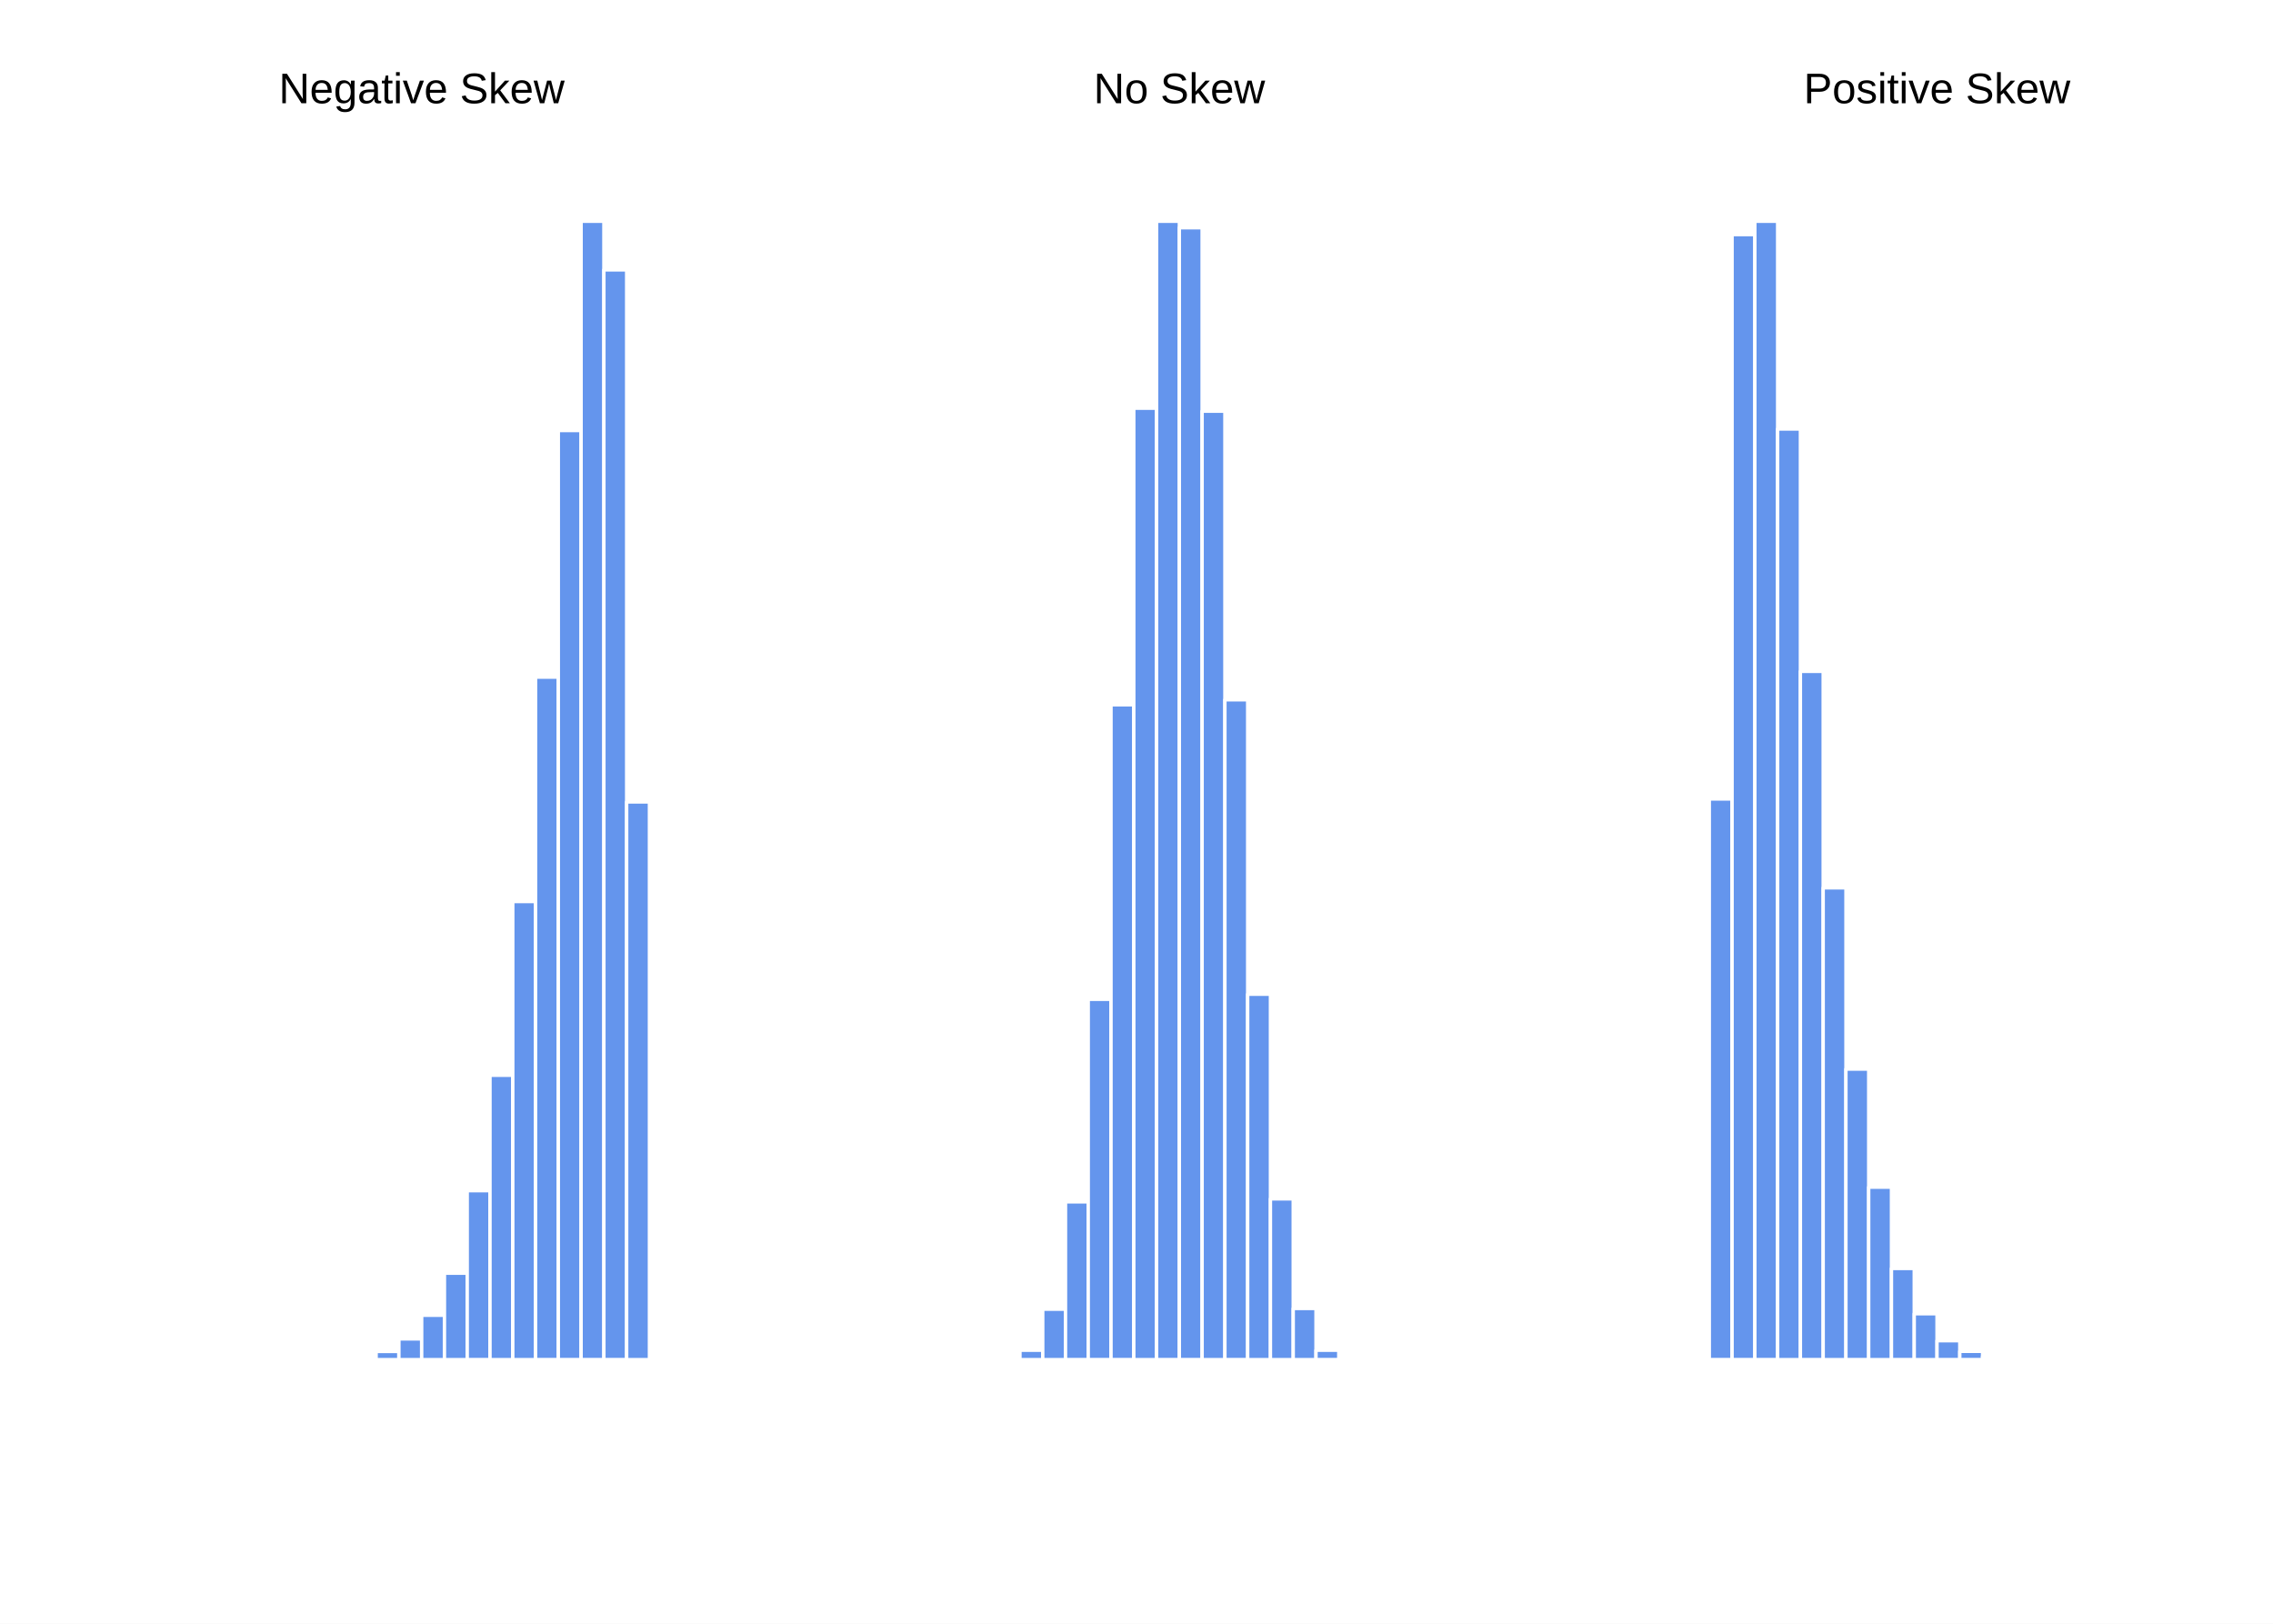
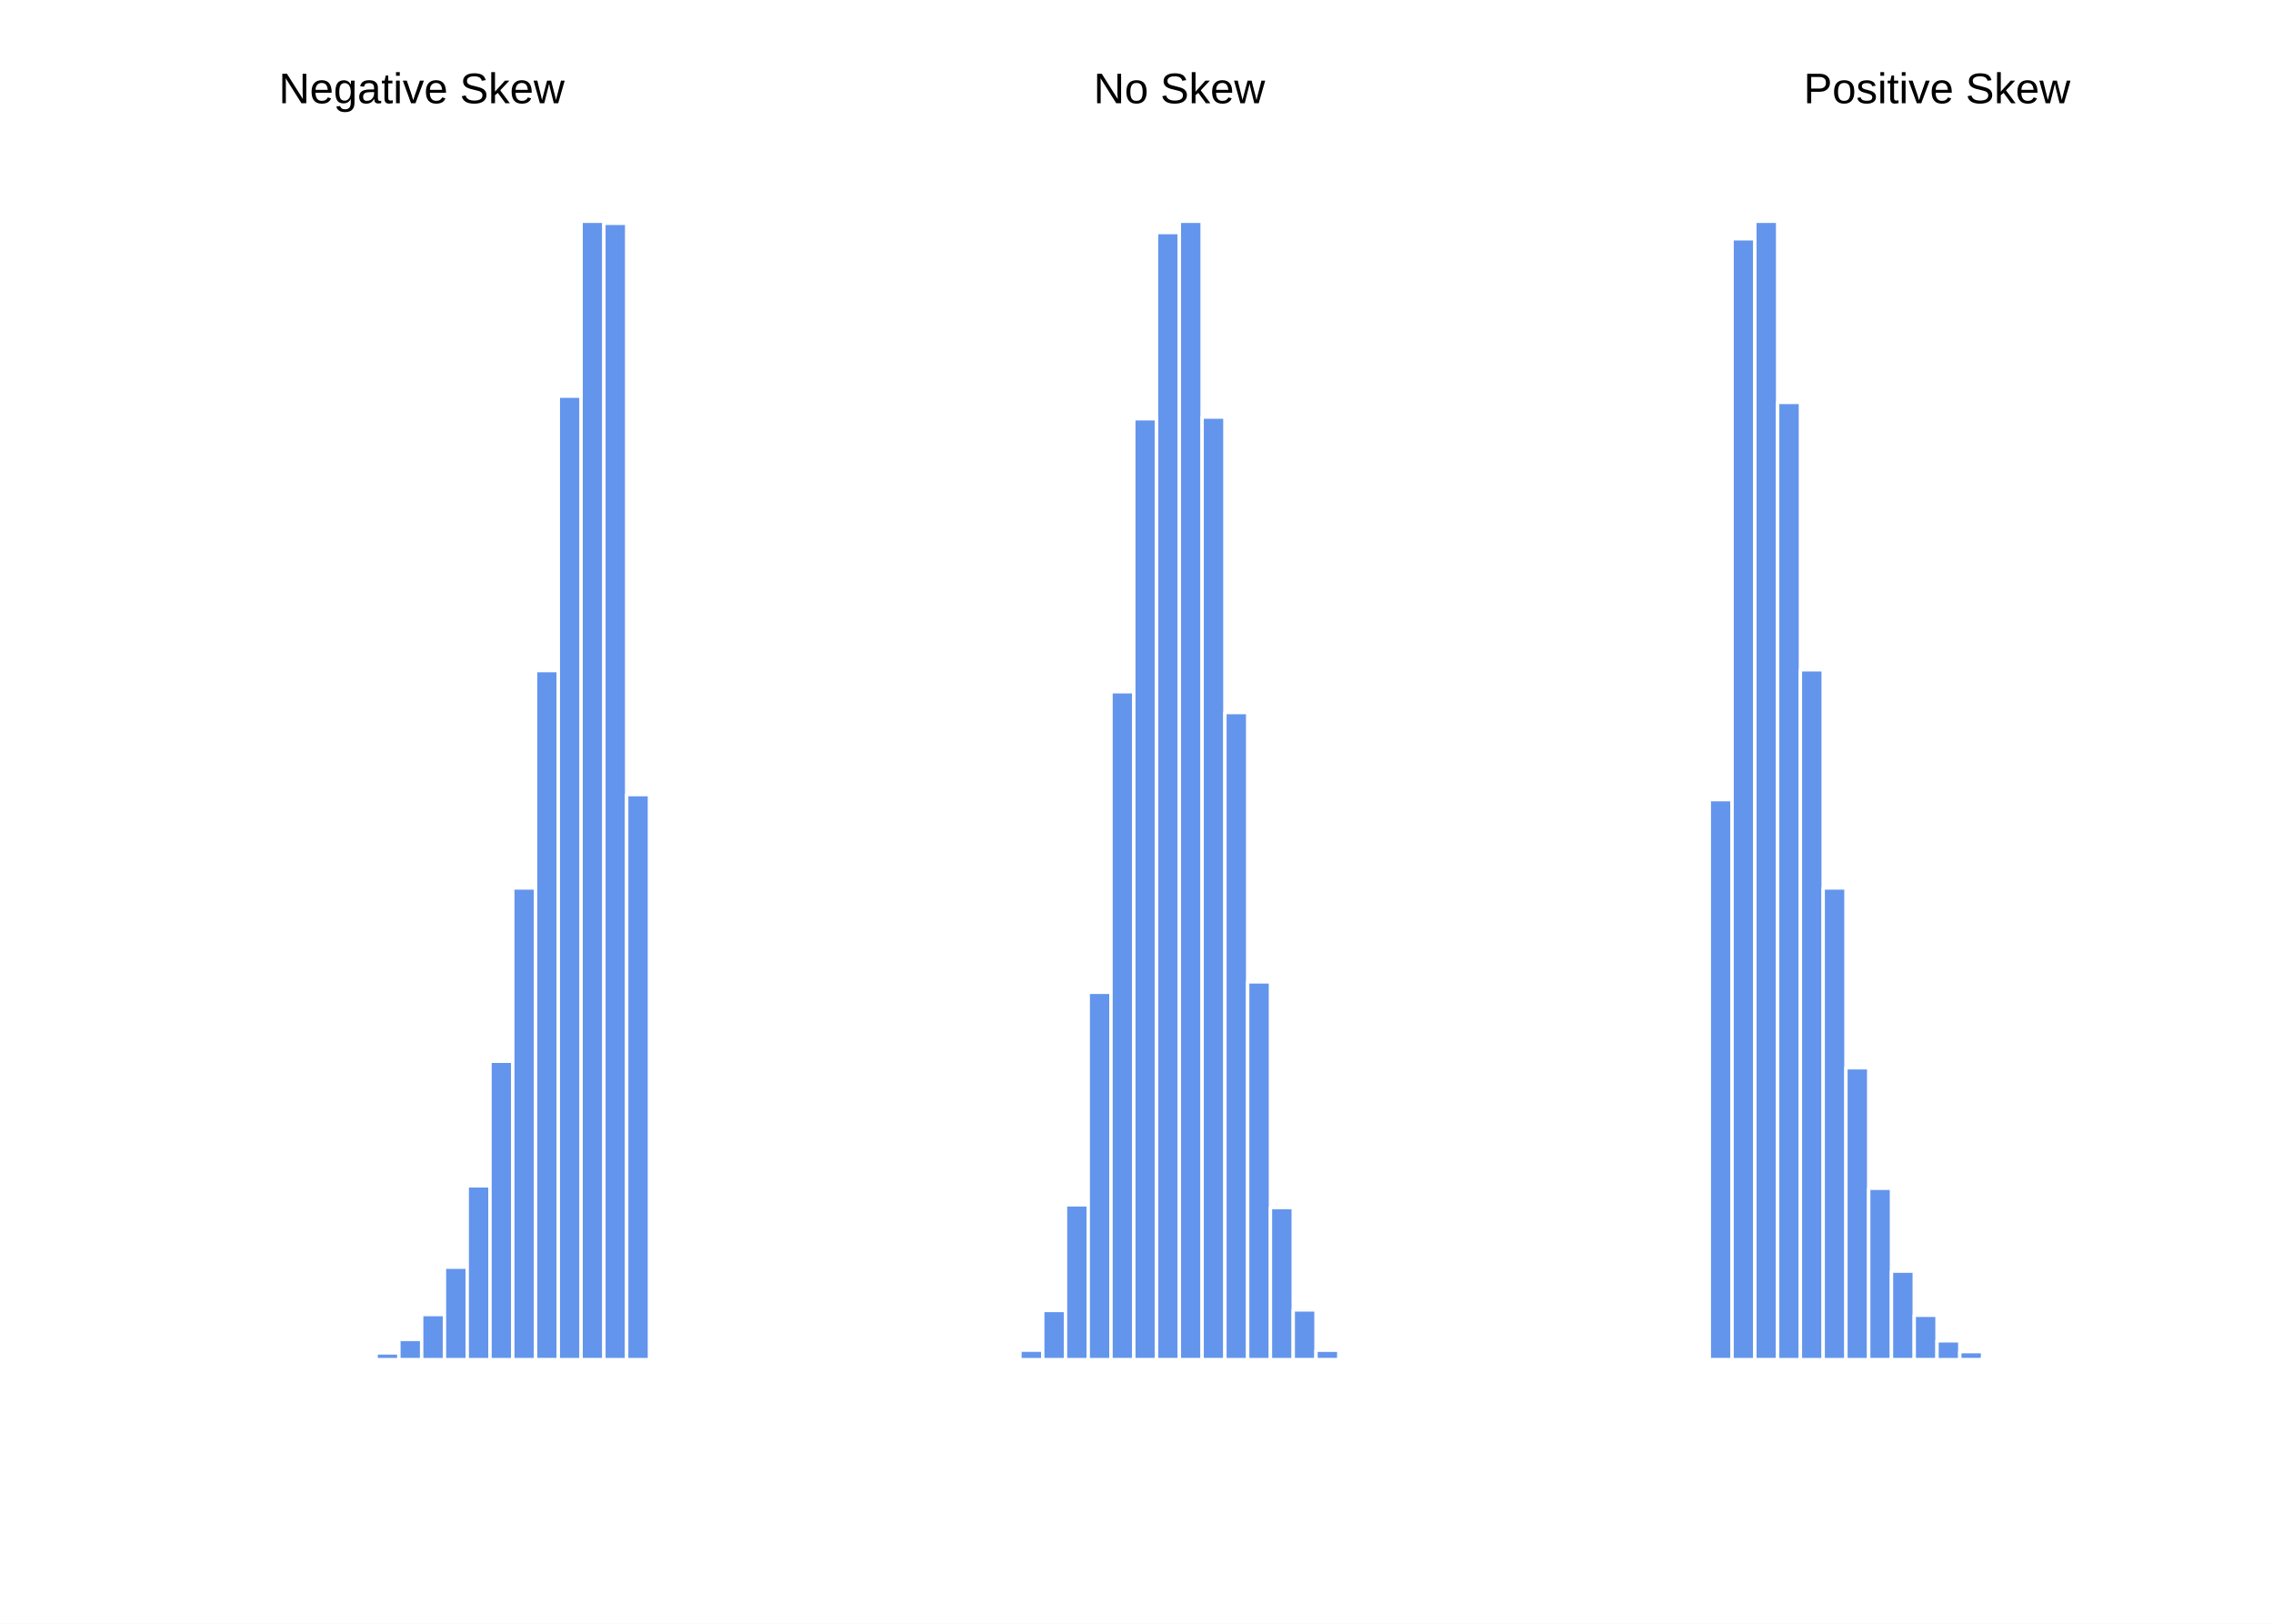
<svg xmlns="http://www.w3.org/2000/svg" class="svglite" width="504.00pt" height="360.00pt" viewBox="0 0 504.00 360.00">
  <defs>
    <style type="text/css">
    .svglite line, .svglite polyline, .svglite polygon, .svglite path, .svglite rect, .svglite circle {
      fill: none;
      stroke: #000000;
      stroke-linecap: round;
      stroke-linejoin: round;
      stroke-miterlimit: 10.00;
    }
    .svglite text {
      white-space: pre;
    }
  </style>
  </defs>
  <rect width="100%" height="100%" style="stroke: none; fill: #FFFFFF;" />
  <defs>
    <clipPath id="cpMC4wMHw1MDQuMDB8MC4wMHwzNjAuMDA=">
      <rect x="0.00" y="0.00" width="504.00" height="360.00" />
    </clipPath>
  </defs>
  <g clip-path="url(#cpMC4wMHw1MDQuMDB8MC4wMHwzNjAuMDA=)">
</g>
  <defs>
    <clipPath id="cpMzguOTd8MTQ4LjA0fDM4Ljk3fDMxMS41Mw==">
      <rect x="38.97" y="38.97" width="109.08" height="272.56" />
    </clipPath>
  </defs>
  <g clip-path="url(#cpMzguOTd8MTQ4LjA0fDM4Ljk3fDMxMS41Mw==)">
</g>
  <defs>
    <clipPath id="cpMC4wMHwxNjguMDB8MC4wMHwzNjAuMDA=">
      <rect x="0.00" y="0.00" width="168.00" height="360.00" />
    </clipPath>
  </defs>
  <g clip-path="url(#cpMC4wMHwxNjguMDB8MC4wMHwzNjAuMDA=)">
    <text x="93.50" y="22.89" text-anchor="middle" style="font-size: 9.50px; font-family: &quot;Arial&quot;;" textLength="63.38px" lengthAdjust="spacingAndGlyphs">Negative Skew</text>
  </g>
  <g clip-path="url(#cpMzguOTd8MTQ4LjA0fDM4Ljk3fDMxMS41Mw==)">
    <rect x="43.01" y="301.43" width="5.05" height="0.00" style="stroke-width: 0.75; stroke: #FFFFFF; fill: #6495ED;" />
    <rect x="48.06" y="301.43" width="5.05" height="0.00" style="stroke-width: 0.75; stroke: #FFFFFF; fill: #6495ED;" />
    <rect x="53.11" y="301.43" width="5.05" height="0.00" style="stroke-width: 0.75; stroke: #FFFFFF; fill: #6495ED;" />
    <rect x="58.16" y="301.43" width="5.05" height="0.00" style="stroke-width: 0.75; stroke: #FFFFFF; fill: #6495ED;" />
-     <rect x="63.21" y="301.42" width="5.05" height="0.012" style="stroke-width: 0.75; stroke: #FFFFFF; fill: #6495ED;" />
-     <rect x="68.26" y="301.39" width="5.05" height="0.049" style="stroke-width: 0.75; stroke: #FFFFFF; fill: #6495ED;" />
-     <rect x="73.30" y="301.25" width="5.05" height="0.18" style="stroke-width: 0.75; stroke: #FFFFFF; fill: #6495ED;" />
-     <rect x="78.35" y="300.77" width="5.05" height="0.67" style="stroke-width: 0.75; stroke: #FFFFFF; fill: #6495ED;" />
-     <rect x="83.40" y="299.63" width="5.05" height="1.81" style="stroke-width: 0.75; stroke: #FFFFFF; fill: #6495ED;" />
-     <rect x="88.45" y="296.85" width="5.05" height="4.59" style="stroke-width: 0.75; stroke: #FFFFFF; fill: #6495ED;" />
-     <rect x="93.50" y="291.61" width="5.05" height="9.83" style="stroke-width: 0.75; stroke: #FFFFFF; fill: #6495ED;" />
-     <rect x="98.55" y="282.28" width="5.05" height="19.16" style="stroke-width: 0.75; stroke: #FFFFFF; fill: #6495ED;" />
-     <rect x="103.60" y="263.99" width="5.05" height="37.44" style="stroke-width: 0.75; stroke: #FFFFFF; fill: #6495ED;" />
-     <rect x="108.65" y="238.40" width="5.05" height="63.04" style="stroke-width: 0.75; stroke: #FFFFFF; fill: #6495ED;" />
-     <rect x="113.70" y="199.88" width="5.05" height="101.56" style="stroke-width: 0.75; stroke: #FFFFFF; fill: #6495ED;" />
-     <rect x="118.75" y="150.13" width="5.05" height="151.30" style="stroke-width: 0.75; stroke: #FFFFFF; fill: #6495ED;" />
-     <rect x="123.80" y="95.45" width="5.05" height="205.98" style="stroke-width: 0.75; stroke: #FFFFFF; fill: #6495ED;" />
+     <rect x="63.21" y="301.43" width="5.05" height="0.00" style="stroke-width: 0.75; stroke: #FFFFFF; fill: #6495ED;" />
+     <rect x="68.26" y="301.40" width="5.05" height="0.037" style="stroke-width: 0.75; stroke: #FFFFFF; fill: #6495ED;" />
+     <rect x="73.30" y="301.22" width="5.05" height="0.21" style="stroke-width: 0.75; stroke: #FFFFFF; fill: #6495ED;" />
+     <rect x="78.35" y="300.79" width="5.05" height="0.65" style="stroke-width: 0.75; stroke: #FFFFFF; fill: #6495ED;" />
+     <rect x="83.40" y="299.96" width="5.05" height="1.48" style="stroke-width: 0.75; stroke: #FFFFFF; fill: #6495ED;" />
+     <rect x="88.45" y="296.96" width="5.05" height="4.47" style="stroke-width: 0.75; stroke: #FFFFFF; fill: #6495ED;" />
+     <rect x="93.50" y="291.45" width="5.05" height="9.99" style="stroke-width: 0.75; stroke: #FFFFFF; fill: #6495ED;" />
+     <rect x="98.55" y="280.95" width="5.05" height="20.49" style="stroke-width: 0.75; stroke: #FFFFFF; fill: #6495ED;" />
+     <rect x="103.60" y="262.92" width="5.05" height="38.52" style="stroke-width: 0.75; stroke: #FFFFFF; fill: #6495ED;" />
+     <rect x="108.65" y="235.30" width="5.05" height="66.14" style="stroke-width: 0.75; stroke: #FFFFFF; fill: #6495ED;" />
+     <rect x="113.70" y="196.87" width="5.05" height="104.57" style="stroke-width: 0.75; stroke: #FFFFFF; fill: #6495ED;" />
+     <rect x="118.75" y="148.67" width="5.05" height="152.76" style="stroke-width: 0.75; stroke: #FFFFFF; fill: #6495ED;" />
+     <rect x="123.80" y="87.83" width="5.05" height="213.61" style="stroke-width: 0.75; stroke: #FFFFFF; fill: #6495ED;" />
    <rect x="128.85" y="49.06" width="5.05" height="252.37" style="stroke-width: 0.75; stroke: #FFFFFF; fill: #6495ED;" />
-     <rect x="133.90" y="59.83" width="5.05" height="241.60" style="stroke-width: 0.75; stroke: #FFFFFF; fill: #6495ED;" />
-     <rect x="138.95" y="177.80" width="5.05" height="123.64" style="stroke-width: 0.75; stroke: #FFFFFF; fill: #6495ED;" />
+     <rect x="133.90" y="49.51" width="5.05" height="251.93" style="stroke-width: 0.75; stroke: #FFFFFF; fill: #6495ED;" />
+     <rect x="138.95" y="176.17" width="5.05" height="125.27" style="stroke-width: 0.75; stroke: #FFFFFF; fill: #6495ED;" />
  </g>
  <defs>
    <clipPath id="cpMjA2Ljk3fDMxNi4wNHwzOC45N3wzMTEuNTM=">
      <rect x="206.97" y="38.97" width="109.08" height="272.56" />
    </clipPath>
  </defs>
  <g clip-path="url(#cpMjA2Ljk3fDMxNi4wNHwzOC45N3wzMTEuNTM=)">
</g>
  <defs>
    <clipPath id="cpMTY4LjAwfDMzNi4wMHwwLjAwfDM2MC4wMA==">
      <rect x="168.00" y="0.00" width="168.00" height="360.00" />
    </clipPath>
  </defs>
  <g clip-path="url(#cpMTY4LjAwfDMzNi4wMHwwLjAwfDM2MC4wMA==)">
    <text x="261.50" y="22.89" text-anchor="middle" style="font-size: 9.50px; font-family: &quot;Arial&quot;;" textLength="38.02px" lengthAdjust="spacingAndGlyphs">No Skew</text>
  </g>
  <g clip-path="url(#cpMjA2Ljk3fDMxNi4wNHwzOC45N3wzMTEuNTM=)">
    <rect x="211.01" y="301.43" width="5.05" height="0.00" style="stroke-width: 0.75; stroke: #FFFFFF; fill: #6495ED;" />
    <rect x="216.06" y="301.42" width="5.05" height="0.015" style="stroke-width: 0.75; stroke: #FFFFFF; fill: #6495ED;" />
-     <rect x="221.11" y="301.27" width="5.05" height="0.16" style="stroke-width: 0.75; stroke: #FFFFFF; fill: #6495ED;" />
-     <rect x="226.16" y="299.36" width="5.05" height="2.08" style="stroke-width: 0.75; stroke: #FFFFFF; fill: #6495ED;" />
-     <rect x="231.21" y="290.26" width="5.05" height="11.18" style="stroke-width: 0.75; stroke: #FFFFFF; fill: #6495ED;" />
-     <rect x="236.26" y="266.46" width="5.05" height="34.97" style="stroke-width: 0.75; stroke: #FFFFFF; fill: #6495ED;" />
-     <rect x="241.30" y="221.56" width="5.05" height="79.87" style="stroke-width: 0.75; stroke: #FFFFFF; fill: #6495ED;" />
-     <rect x="246.35" y="156.27" width="5.05" height="145.16" style="stroke-width: 0.75; stroke: #FFFFFF; fill: #6495ED;" />
-     <rect x="251.40" y="90.51" width="5.05" height="210.93" style="stroke-width: 0.75; stroke: #FFFFFF; fill: #6495ED;" />
-     <rect x="256.45" y="49.06" width="5.05" height="252.37" style="stroke-width: 0.75; stroke: #FFFFFF; fill: #6495ED;" />
-     <rect x="261.50" y="50.49" width="5.05" height="250.94" style="stroke-width: 0.75; stroke: #FFFFFF; fill: #6495ED;" />
-     <rect x="266.55" y="91.16" width="5.05" height="210.28" style="stroke-width: 0.75; stroke: #FFFFFF; fill: #6495ED;" />
-     <rect x="271.60" y="155.15" width="5.05" height="146.28" style="stroke-width: 0.75; stroke: #FFFFFF; fill: #6495ED;" />
-     <rect x="276.65" y="220.43" width="5.05" height="81.01" style="stroke-width: 0.75; stroke: #FFFFFF; fill: #6495ED;" />
-     <rect x="281.70" y="265.80" width="5.05" height="35.64" style="stroke-width: 0.75; stroke: #FFFFFF; fill: #6495ED;" />
-     <rect x="286.75" y="290.10" width="5.05" height="11.34" style="stroke-width: 0.75; stroke: #FFFFFF; fill: #6495ED;" />
-     <rect x="291.80" y="299.37" width="5.05" height="2.06" style="stroke-width: 0.75; stroke: #FFFFFF; fill: #6495ED;" />
-     <rect x="296.85" y="301.24" width="5.05" height="0.19" style="stroke-width: 0.75; stroke: #FFFFFF; fill: #6495ED;" />
+     <rect x="221.11" y="301.18" width="5.05" height="0.25" style="stroke-width: 0.75; stroke: #FFFFFF; fill: #6495ED;" />
+     <rect x="226.16" y="299.35" width="5.05" height="2.09" style="stroke-width: 0.75; stroke: #FFFFFF; fill: #6495ED;" />
+     <rect x="231.21" y="290.55" width="5.05" height="10.89" style="stroke-width: 0.75; stroke: #FFFFFF; fill: #6495ED;" />
+     <rect x="236.26" y="267.12" width="5.05" height="34.32" style="stroke-width: 0.75; stroke: #FFFFFF; fill: #6495ED;" />
+     <rect x="241.30" y="220.00" width="5.05" height="81.44" style="stroke-width: 0.75; stroke: #FFFFFF; fill: #6495ED;" />
+     <rect x="246.35" y="153.37" width="5.05" height="148.06" style="stroke-width: 0.75; stroke: #FFFFFF; fill: #6495ED;" />
+     <rect x="251.40" y="92.85" width="5.05" height="208.58" style="stroke-width: 0.75; stroke: #FFFFFF; fill: #6495ED;" />
+     <rect x="256.45" y="51.56" width="5.05" height="249.87" style="stroke-width: 0.75; stroke: #FFFFFF; fill: #6495ED;" />
+     <rect x="261.50" y="49.06" width="5.05" height="252.37" style="stroke-width: 0.75; stroke: #FFFFFF; fill: #6495ED;" />
+     <rect x="266.55" y="92.47" width="5.05" height="208.96" style="stroke-width: 0.75; stroke: #FFFFFF; fill: #6495ED;" />
+     <rect x="271.60" y="157.98" width="5.05" height="143.46" style="stroke-width: 0.75; stroke: #FFFFFF; fill: #6495ED;" />
+     <rect x="276.65" y="217.69" width="5.05" height="83.75" style="stroke-width: 0.75; stroke: #FFFFFF; fill: #6495ED;" />
+     <rect x="281.70" y="267.72" width="5.05" height="33.72" style="stroke-width: 0.75; stroke: #FFFFFF; fill: #6495ED;" />
+     <rect x="286.75" y="290.43" width="5.05" height="11.00" style="stroke-width: 0.75; stroke: #FFFFFF; fill: #6495ED;" />
+     <rect x="291.80" y="299.36" width="5.05" height="2.07" style="stroke-width: 0.75; stroke: #FFFFFF; fill: #6495ED;" />
+     <rect x="296.85" y="301.23" width="5.05" height="0.21" style="stroke-width: 0.75; stroke: #FFFFFF; fill: #6495ED;" />
    <rect x="301.90" y="301.43" width="5.05" height="0.00" style="stroke-width: 0.75; stroke: #FFFFFF; fill: #6495ED;" />
    <rect x="306.95" y="301.43" width="5.05" height="0.00" style="stroke-width: 0.75; stroke: #FFFFFF; fill: #6495ED;" />
  </g>
  <defs>
    <clipPath id="cpMzc0Ljk3fDQ4NC4wNHwzOC45N3wzMTEuNTM=">
      <rect x="374.97" y="38.97" width="109.08" height="272.56" />
    </clipPath>
  </defs>
  <g clip-path="url(#cpMzc0Ljk3fDQ4NC4wNHwzOC45N3wzMTEuNTM=)">
</g>
  <defs>
    <clipPath id="cpMzM2LjAwfDUwNC4wMHwwLjAwfDM2MC4wMA==">
      <rect x="336.00" y="0.00" width="168.00" height="360.00" />
    </clipPath>
  </defs>
  <g clip-path="url(#cpMzM2LjAwfDUwNC4wMHwwLjAwfDM2MC4wMA==)">
    <text x="429.50" y="22.89" text-anchor="middle" style="font-size: 9.50px; font-family: &quot;Arial&quot;;" textLength="59.15px" lengthAdjust="spacingAndGlyphs">Positive Skew</text>
  </g>
  <g clip-path="url(#cpMzc0Ljk3fDQ4NC4wNHwzOC45N3wzMTEuNTM=)">
-     <rect x="379.01" y="177.14" width="5.05" height="124.29" style="stroke-width: 0.75; stroke: #FFFFFF; fill: #6495ED;" />
-     <rect x="384.06" y="52.02" width="5.05" height="249.41" style="stroke-width: 0.75; stroke: #FFFFFF; fill: #6495ED;" />
+     <rect x="379.01" y="177.29" width="5.05" height="124.14" style="stroke-width: 0.75; stroke: #FFFFFF; fill: #6495ED;" />
+     <rect x="384.06" y="52.94" width="5.05" height="248.50" style="stroke-width: 0.75; stroke: #FFFFFF; fill: #6495ED;" />
    <rect x="389.11" y="49.06" width="5.05" height="252.37" style="stroke-width: 0.75; stroke: #FFFFFF; fill: #6495ED;" />
-     <rect x="394.16" y="95.11" width="5.05" height="206.33" style="stroke-width: 0.75; stroke: #FFFFFF; fill: #6495ED;" />
-     <rect x="399.21" y="148.85" width="5.05" height="152.58" style="stroke-width: 0.75; stroke: #FFFFFF; fill: #6495ED;" />
-     <rect x="404.26" y="196.84" width="5.05" height="104.60" style="stroke-width: 0.75; stroke: #FFFFFF; fill: #6495ED;" />
-     <rect x="409.30" y="237.03" width="5.05" height="64.40" style="stroke-width: 0.75; stroke: #FFFFFF; fill: #6495ED;" />
-     <rect x="414.35" y="263.21" width="5.05" height="38.23" style="stroke-width: 0.75; stroke: #FFFFFF; fill: #6495ED;" />
-     <rect x="419.40" y="281.23" width="5.05" height="20.20" style="stroke-width: 0.75; stroke: #FFFFFF; fill: #6495ED;" />
-     <rect x="424.45" y="291.28" width="5.05" height="10.16" style="stroke-width: 0.75; stroke: #FFFFFF; fill: #6495ED;" />
-     <rect x="429.50" y="297.25" width="5.05" height="4.18" style="stroke-width: 0.75; stroke: #FFFFFF; fill: #6495ED;" />
-     <rect x="434.55" y="299.60" width="5.05" height="1.83" style="stroke-width: 0.75; stroke: #FFFFFF; fill: #6495ED;" />
-     <rect x="439.60" y="300.73" width="5.05" height="0.70" style="stroke-width: 0.75; stroke: #FFFFFF; fill: #6495ED;" />
-     <rect x="444.65" y="301.21" width="5.05" height="0.22" style="stroke-width: 0.75; stroke: #FFFFFF; fill: #6495ED;" />
+     <rect x="394.16" y="89.21" width="5.05" height="212.23" style="stroke-width: 0.75; stroke: #FFFFFF; fill: #6495ED;" />
+     <rect x="399.21" y="148.50" width="5.05" height="152.94" style="stroke-width: 0.75; stroke: #FFFFFF; fill: #6495ED;" />
+     <rect x="404.26" y="196.87" width="5.05" height="104.57" style="stroke-width: 0.75; stroke: #FFFFFF; fill: #6495ED;" />
+     <rect x="409.30" y="236.73" width="5.05" height="64.71" style="stroke-width: 0.75; stroke: #FFFFFF; fill: #6495ED;" />
+     <rect x="414.35" y="263.45" width="5.05" height="37.98" style="stroke-width: 0.75; stroke: #FFFFFF; fill: #6495ED;" />
+     <rect x="419.40" y="281.83" width="5.05" height="19.60" style="stroke-width: 0.75; stroke: #FFFFFF; fill: #6495ED;" />
+     <rect x="424.45" y="291.61" width="5.05" height="9.82" style="stroke-width: 0.75; stroke: #FFFFFF; fill: #6495ED;" />
+     <rect x="429.50" y="297.28" width="5.05" height="4.16" style="stroke-width: 0.75; stroke: #FFFFFF; fill: #6495ED;" />
+     <rect x="434.55" y="299.67" width="5.05" height="1.76" style="stroke-width: 0.75; stroke: #FFFFFF; fill: #6495ED;" />
+     <rect x="439.60" y="300.87" width="5.05" height="0.57" style="stroke-width: 0.75; stroke: #FFFFFF; fill: #6495ED;" />
+     <rect x="444.65" y="301.15" width="5.05" height="0.28" style="stroke-width: 0.75; stroke: #FFFFFF; fill: #6495ED;" />
    <rect x="449.70" y="301.42" width="5.05" height="0.012" style="stroke-width: 0.75; stroke: #FFFFFF; fill: #6495ED;" />
-     <rect x="454.75" y="301.42" width="5.05" height="0.012" style="stroke-width: 0.75; stroke: #FFFFFF; fill: #6495ED;" />
+     <rect x="454.75" y="301.41" width="5.05" height="0.025" style="stroke-width: 0.75; stroke: #FFFFFF; fill: #6495ED;" />
    <rect x="459.80" y="301.43" width="5.05" height="0.00" style="stroke-width: 0.75; stroke: #FFFFFF; fill: #6495ED;" />
    <rect x="464.85" y="301.43" width="5.05" height="0.00" style="stroke-width: 0.75; stroke: #FFFFFF; fill: #6495ED;" />
    <rect x="469.90" y="301.43" width="5.05" height="0.00" style="stroke-width: 0.75; stroke: #FFFFFF; fill: #6495ED;" />
    <rect x="474.95" y="301.43" width="5.05" height="0.00" style="stroke-width: 0.75; stroke: #FFFFFF; fill: #6495ED;" />
  </g>
</svg>
